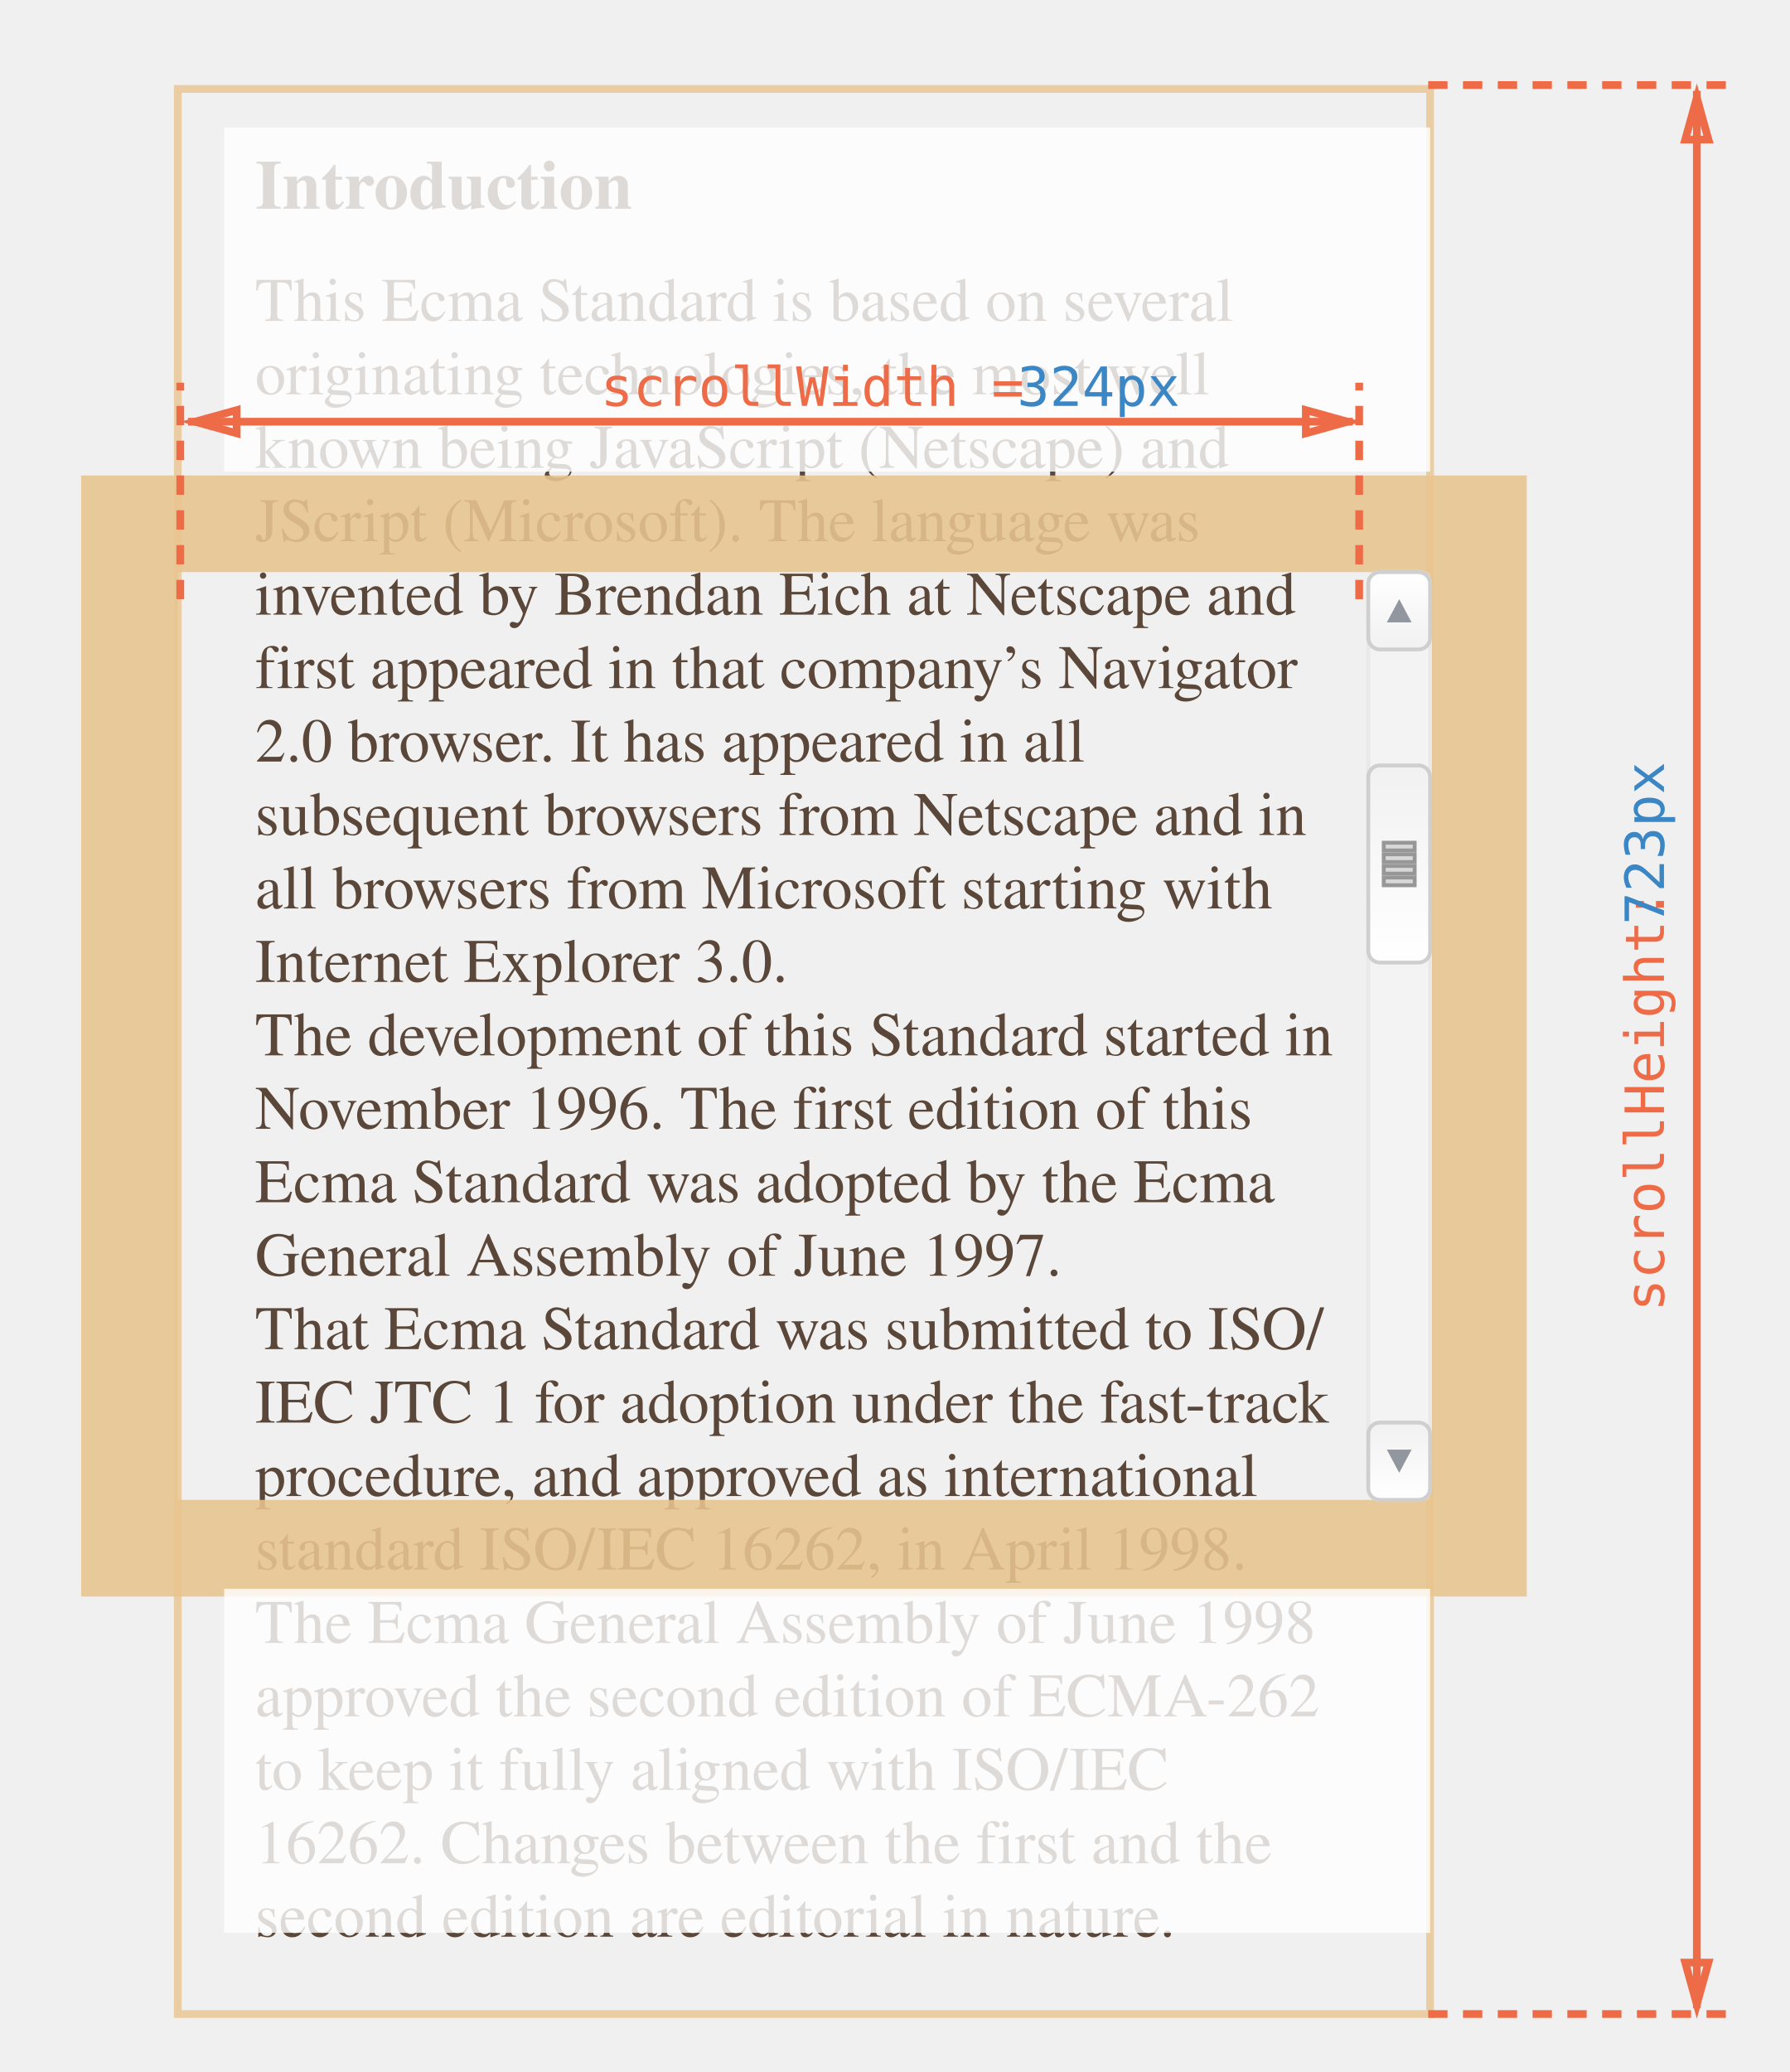
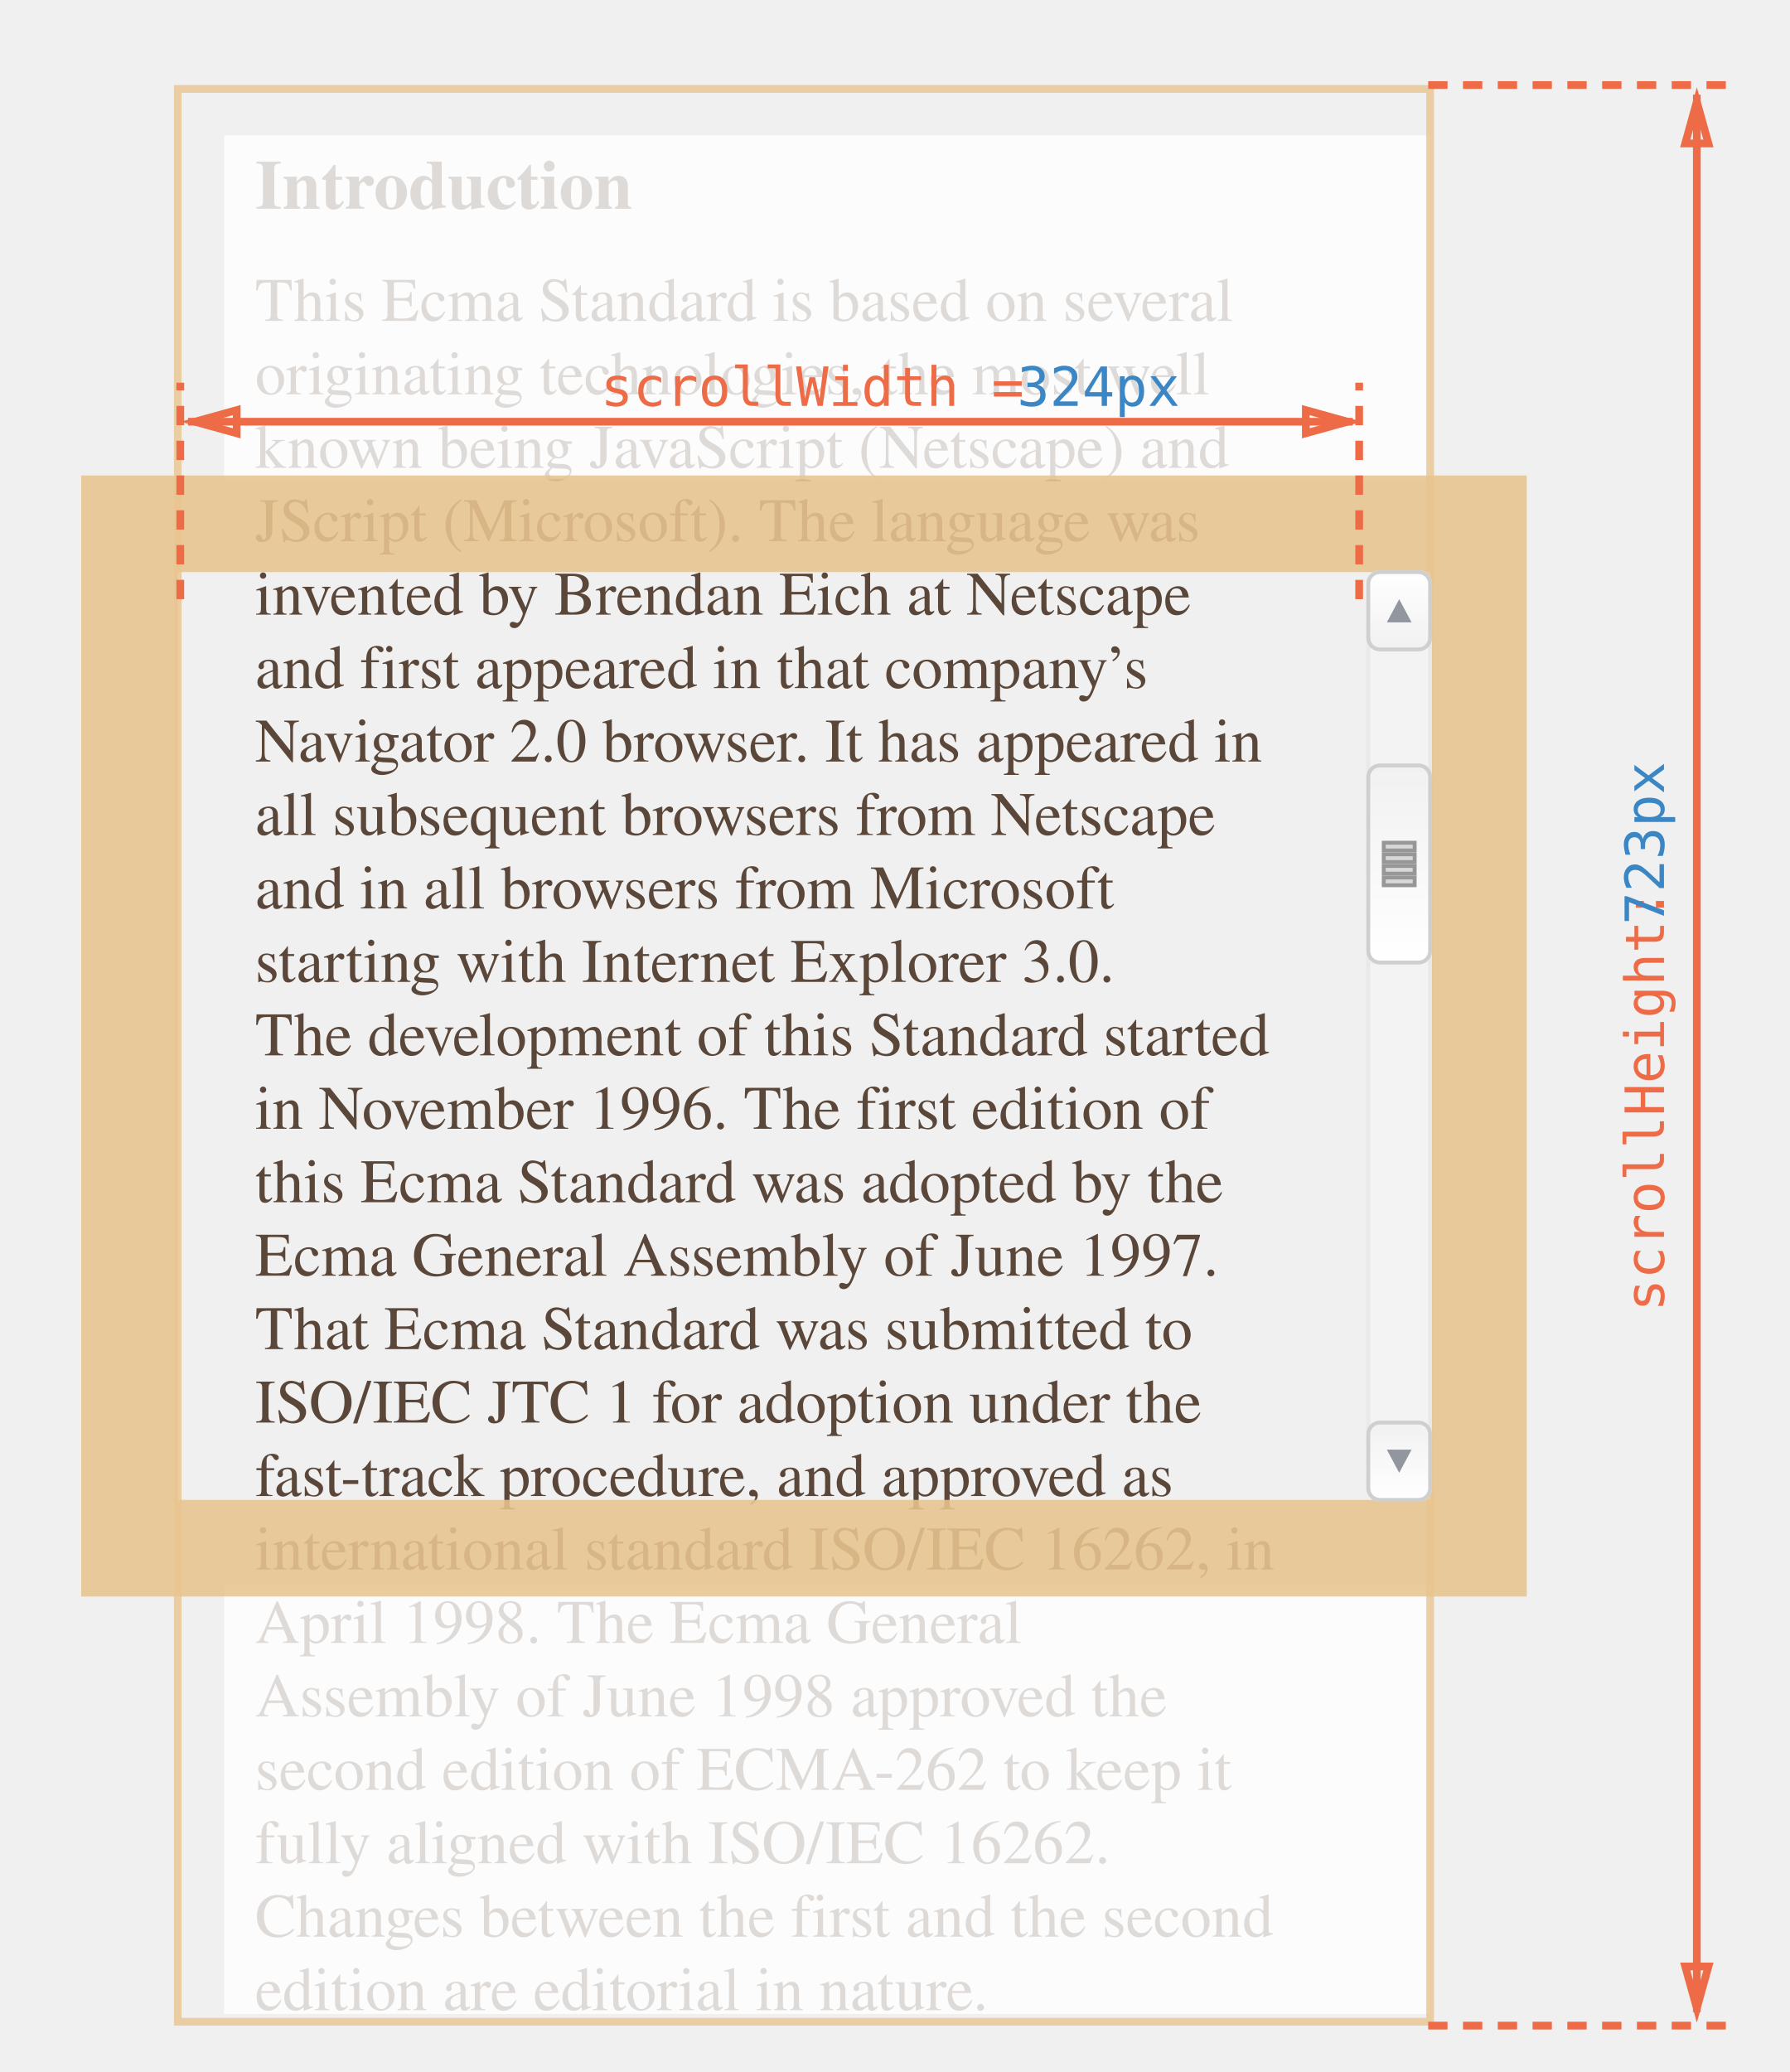
<svg xmlns="http://www.w3.org/2000/svg" xmlns:xlink="http://www.w3.org/1999/xlink" width="463px" height="536px" viewBox="0 0 463 536" version="1.1">
  <defs>
-     <rect id="path-1" x="46" y="23" width="324" height="498" />
+     <rect id="path-1" x="46" y="23" width="324" height="500" />
    <linearGradient x1="50%" y1="0%" x2="50%" y2="100%" id="linearGradient-2">
      <stop stop-color="#FFFFFF" offset="0%" />
      <stop stop-color="#F1F1F1" offset="100%" />
    </linearGradient>
  </defs>
  <g id="combined" stroke="none" stroke-width="1" fill="none" fill-rule="evenodd">
    <g id="metric-scroll-width-height.svg">
      <text id="Introduction" font-family="Times" font-size="18" font-weight="bold" fill="#5A4739">
        <tspan x="66" y="54">Introduction</tspan>
        <tspan x="163.699" y="54" font-size="16" font-weight="normal" />
        <tspan x="66" y="83" font-size="16" font-weight="normal">This Ecma Standard is based on several </tspan>
        <tspan x="66" y="102" font-size="16" font-weight="normal">originating technologies, the most well </tspan>
        <tspan x="66" y="121" font-size="16" font-weight="normal">known being JavaScript (Netscape) and </tspan>
        <tspan x="66" y="140" font-size="16" font-weight="normal">JScript (Microsoft). The language was </tspan>
-         <tspan x="66" y="159" font-size="16" font-weight="normal">invented by Brendan Eich at Netscape and </tspan>
-         <tspan x="66" y="178" font-size="16" font-weight="normal">first appeared in that company’s Navigator </tspan>
-         <tspan x="66" y="197" font-size="16" font-weight="normal">2.0 browser. It has appeared in all </tspan>
-         <tspan x="66" y="216" font-size="16" font-weight="normal">subsequent browsers from Netscape and in </tspan>
-         <tspan x="66" y="235" font-size="16" font-weight="normal">all browsers from Microsoft starting with </tspan>
-         <tspan x="66" y="254" font-size="16" font-weight="normal">Internet Explorer 3.0.</tspan>
-         <tspan x="66" y="273" font-size="16" font-weight="normal">The development of this Standard started in </tspan>
-         <tspan x="66" y="292" font-size="16" font-weight="normal">November 1996. The first edition of this </tspan>
-         <tspan x="66" y="311" font-size="16" font-weight="normal">Ecma Standard was adopted by the Ecma </tspan>
-         <tspan x="66" y="330" font-size="16" font-weight="normal">General Assembly of June 1997.</tspan>
-         <tspan x="66" y="349" font-size="16" font-weight="normal">That Ecma Standard was submitted to ISO/</tspan>
-         <tspan x="66" y="368" font-size="16" font-weight="normal">IEC JTC 1 for adoption under the fast-track </tspan>
-         <tspan x="66" y="387" font-size="16" font-weight="normal">procedure, and approved as international </tspan>
-         <tspan x="66" y="406" font-size="16" font-weight="normal">standard ISO/IEC 16262, in April 1998. </tspan>
-         <tspan x="66" y="425" font-size="16" font-weight="normal">The Ecma General Assembly of June 1998 </tspan>
-         <tspan x="66" y="444" font-size="16" font-weight="normal">approved the second edition of ECMA-262 </tspan>
-         <tspan x="66" y="463" font-size="16" font-weight="normal">to keep it fully aligned with ISO/IEC </tspan>
-         <tspan x="66" y="482" font-size="16" font-weight="normal">16262. Changes between the first and the </tspan>
-         <tspan x="66" y="501" font-size="16" font-weight="normal">second edition are editorial in nature.</tspan>
+         <tspan x="66" y="159" font-size="16" font-weight="normal">invented by Brendan Eich at Netscape </tspan>
+         <tspan x="66" y="178" font-size="16" font-weight="normal">and first appeared in that company’s </tspan>
+         <tspan x="66" y="197" font-size="16" font-weight="normal">Navigator 2.0 browser. It has appeared in </tspan>
+         <tspan x="66" y="216" font-size="16" font-weight="normal">all subsequent browsers from Netscape </tspan>
+         <tspan x="66" y="235" font-size="16" font-weight="normal">and in all browsers from Microsoft </tspan>
+         <tspan x="66" y="254" font-size="16" font-weight="normal">starting with Internet Explorer 3.0.</tspan>
+         <tspan x="66" y="273" font-size="16" font-weight="normal">The development of this Standard started </tspan>
+         <tspan x="66" y="292" font-size="16" font-weight="normal">in November 1996. The first edition of </tspan>
+         <tspan x="66" y="311" font-size="16" font-weight="normal">this Ecma Standard was adopted by the </tspan>
+         <tspan x="66" y="330" font-size="16" font-weight="normal">Ecma General Assembly of June 1997.</tspan>
+         <tspan x="66" y="349" font-size="16" font-weight="normal">That Ecma Standard was submitted to </tspan>
+         <tspan x="66" y="368" font-size="16" font-weight="normal">ISO/IEC JTC 1 for adoption under the </tspan>
+         <tspan x="66" y="387" font-size="16" font-weight="normal">fast-track procedure, and approved as </tspan>
+         <tspan x="66" y="406" font-size="16" font-weight="normal">international standard ISO/IEC 16262, in </tspan>
+         <tspan x="66" y="425" font-size="16" font-weight="normal">April 1998. The Ecma General </tspan>
+         <tspan x="66" y="444" font-size="16" font-weight="normal">Assembly of June 1998 approved the </tspan>
+         <tspan x="66" y="463" font-size="16" font-weight="normal">second edition of ECMA-262 to keep it </tspan>
+         <tspan x="66" y="482" font-size="16" font-weight="normal">fully aligned with ISO/IEC 16262. </tspan>
+         <tspan x="66" y="501" font-size="16" font-weight="normal">Changes between the first and the second </tspan>
+         <tspan x="66" y="520" font-size="16" font-weight="normal">edition are editorial in nature.</tspan>
      </text>
+       <rect id="Rectangle-15" fill-opacity="0.8" fill="#FFFFFF" x="58" y="410" width="312" height="111" />
+       <rect id="Rectangle-14" fill-opacity="0.8" fill="#FFFFFF" x="58" y="35" width="312" height="89" />
      <path d="M370,148 L370,388 L46,388 L46,148 L370,148 Z M21,123 L395,123 L395,413 L21,413 L21,123 Z" id="Rectangle-1" fill-opacity="0.88" fill="#E8C48F" />
      <g id="Rectangle-2">
        <use stroke="none" xlink:href="#path-1" />
        <use stroke-opacity="0.8" stroke="#E8C48F" stroke-width="2" xlink:href="#path-1" />
        <use stroke="none" xlink:href="#path-1" />
        <use stroke="none" xlink:href="#path-1" />
      </g>
      <text id="scrollHeight:723px" transform="translate(428.5, 270) rotate(-90) translate(-428.5, -270) " font-family="Consolas" font-size="14" font-weight="normal">
        <tspan x="359.225" y="272" fill="#EE6B47">scrollHeight:</tspan>
        <tspan x="459.289" y="272" fill="#3B86C4">723px</tspan>
      </text>
      <path d="M370.5,22 L448.64,22" id="Line-27" stroke="#EE6B47" stroke-width="2" stroke-linecap="square" stroke-dasharray="3,6" />
-       <path d="M370.5,521 L448.64,521" id="Line-26" stroke="#EE6B47" stroke-width="2" stroke-linecap="square" stroke-dasharray="3,6" />
-       <path d="M439,24.5 L439,518.5" id="Line-25" stroke="#EE6B47" stroke-width="2" stroke-linecap="square" />
-       <path id="Line-25-decoration-1" d="M439,25.3 C440.05,29.08 440.95,32.32 442,36.1 C439.9,36.1 438.1,36.1 436,36.1 C437.05,32.32 437.95,29.08 439,25.3 C439,25.3 439,25.3 439,25.3 Z" stroke="#EE6B47" stroke-width="2" stroke-linecap="square" />
-       <path id="Line-25-decoration-2" d="M439,518.5 C440.05,514.72 440.95,511.48 442,507.7 C439.9,507.7 438.1,507.7 436,507.7 C437.05,511.48 437.95,514.72 439,518.5 C439,518.5 439,518.5 439,518.5 Z" stroke="#EE6B47" stroke-width="2" stroke-linecap="square" />
-       <rect id="Rectangle-14" fill-opacity="0.8" fill="#FFFFFF" x="58" y="33" width="312" height="89" />
-       <rect id="Rectangle-15" fill-opacity="0.8" fill="#FFFFFF" x="58" y="411" width="312" height="89" />
+       <path d="M370.5,524 L448.64,524" id="Line-26" stroke="#EE6B47" stroke-width="2" stroke-linecap="square" stroke-dasharray="3,6" />
+       <path d="M439,25.5 L439,519.5" id="Line-25" stroke="#EE6B47" stroke-width="2" stroke-linecap="square" />
+       <path id="Line-25-decoration-1" d="M439,26.3 C440.05,30.08 440.95,33.32 442,37.1 C439.9,37.1 438.1,37.1 436,37.1 C437.05,33.32 437.95,30.08 439,26.3 C439,26.3 439,26.3 439,26.3 Z" stroke="#EE6B47" stroke-width="2" stroke-linecap="square" />
+       <path id="Line-25-decoration-2" d="M439,519.5 C440.05,515.72 440.95,512.48 442,508.7 C439.9,508.7 438.1,508.7 436,508.7 C437.05,512.48 437.95,515.72 439,519.5 C439,519.5 439,519.5 439,519.5 Z" stroke="#EE6B47" stroke-width="2" stroke-linecap="square" />
      <path d="M49.64,109.09 L349,109.09" id="Line-39" stroke="#EE6B47" stroke-width="2" stroke-linecap="square" />
      <path id="Line-39-decoration-1" d="M50.44,109.09 C54.22,108.04 57.46,107.14 61.24,106.09 C61.24,108.19 61.24,109.99 61.24,112.09 C57.46,111.04 54.22,110.14 50.44,109.09 C50.44,109.09 50.44,109.09 50.44,109.09 Z" stroke="#EE6B47" stroke-width="2" stroke-linecap="square" />
      <path id="Line-39-decoration-2" d="M348.64,109.09 C344.86,108.04 341.62,107.14 337.84,106.09 C337.84,108.19 337.84,109.99 337.84,112.09 C341.62,111.04 344.86,110.14 348.64,109.09 C348.64,109.09 348.64,109.09 348.64,109.09 Z" stroke="#EE6B47" stroke-width="2" stroke-linecap="square" />
      <path d="M351.64,154 L351.64,100" id="Line-42" stroke="#EE6B47" stroke-width="2" stroke-linecap="square" stroke-dasharray="3,6" />
      <path d="M46.64,154 L46.64,100" id="Line-43" stroke="#EE6B47" stroke-width="2" stroke-linecap="square" stroke-dasharray="3,6" />
      <text id="scrollWidth-=-324px" font-family="Consolas" font-size="14" font-weight="normal">
        <tspan x="155.376" y="105" fill="#EE6B47">scrollWidth = </tspan>
        <tspan x="263.138" y="105" fill="#3B86C4">324px</tspan>
      </text>
      <g id="Group-2" transform="translate(354, 148)">
        <rect id="Rectangle-19" stroke="#E9E9E9" fill="#F3F3F3" x="0" y="0" width="16" height="240" rx="3" />
        <g id="Rectangle-18-+-Triangle-1">
          <rect id="Rectangle-18" stroke="#CFCFCF" fill="url(#linearGradient-2)" x="0" y="0" width="16" height="20" rx="3" />
          <polygon id="Triangle-1" fill="#92979F" points="8 7 11.2 13 4.8 13 " />
        </g>
        <g id="Rectangle-18-+-Triangle-2" transform="translate(8, 230) scale(1, -1) translate(-8, -230) translate(0, 220)">
          <rect id="Rectangle-18" stroke="#CFCFCF" fill="url(#linearGradient-2)" x="0" y="0" width="16" height="20" rx="3" />
          <polygon id="Triangle-1" fill="#92979F" points="8 7 11.2 13 4.8 13 " />
        </g>
        <g id="Rectangle-18-+-Triangle-3-+-Group" transform="translate(0, 50)">
          <g id="Rectangle-18-+-Triangle-3" transform="translate(8, 25.5) scale(1, -1) translate(-8, -25.5) " stroke="#CFCFCF" fill="url(#linearGradient-2)">
            <rect id="Rectangle-18" x="0" y="0" width="16" height="51" rx="3" />
          </g>
          <g id="Group" transform="translate(4, 20)" stroke="#979797" fill="#D8D8D8">
            <rect id="Rectangle-22" x="0" y="0" width="8" height="2" />
            <rect id="Rectangle-23" x="0" y="3" width="8" height="2" />
            <rect id="Rectangle-24" x="0" y="6" width="8" height="2" />
            <rect id="Rectangle-25" x="0" y="9" width="8" height="2" />
          </g>
        </g>
      </g>
    </g>
  </g>
</svg>
